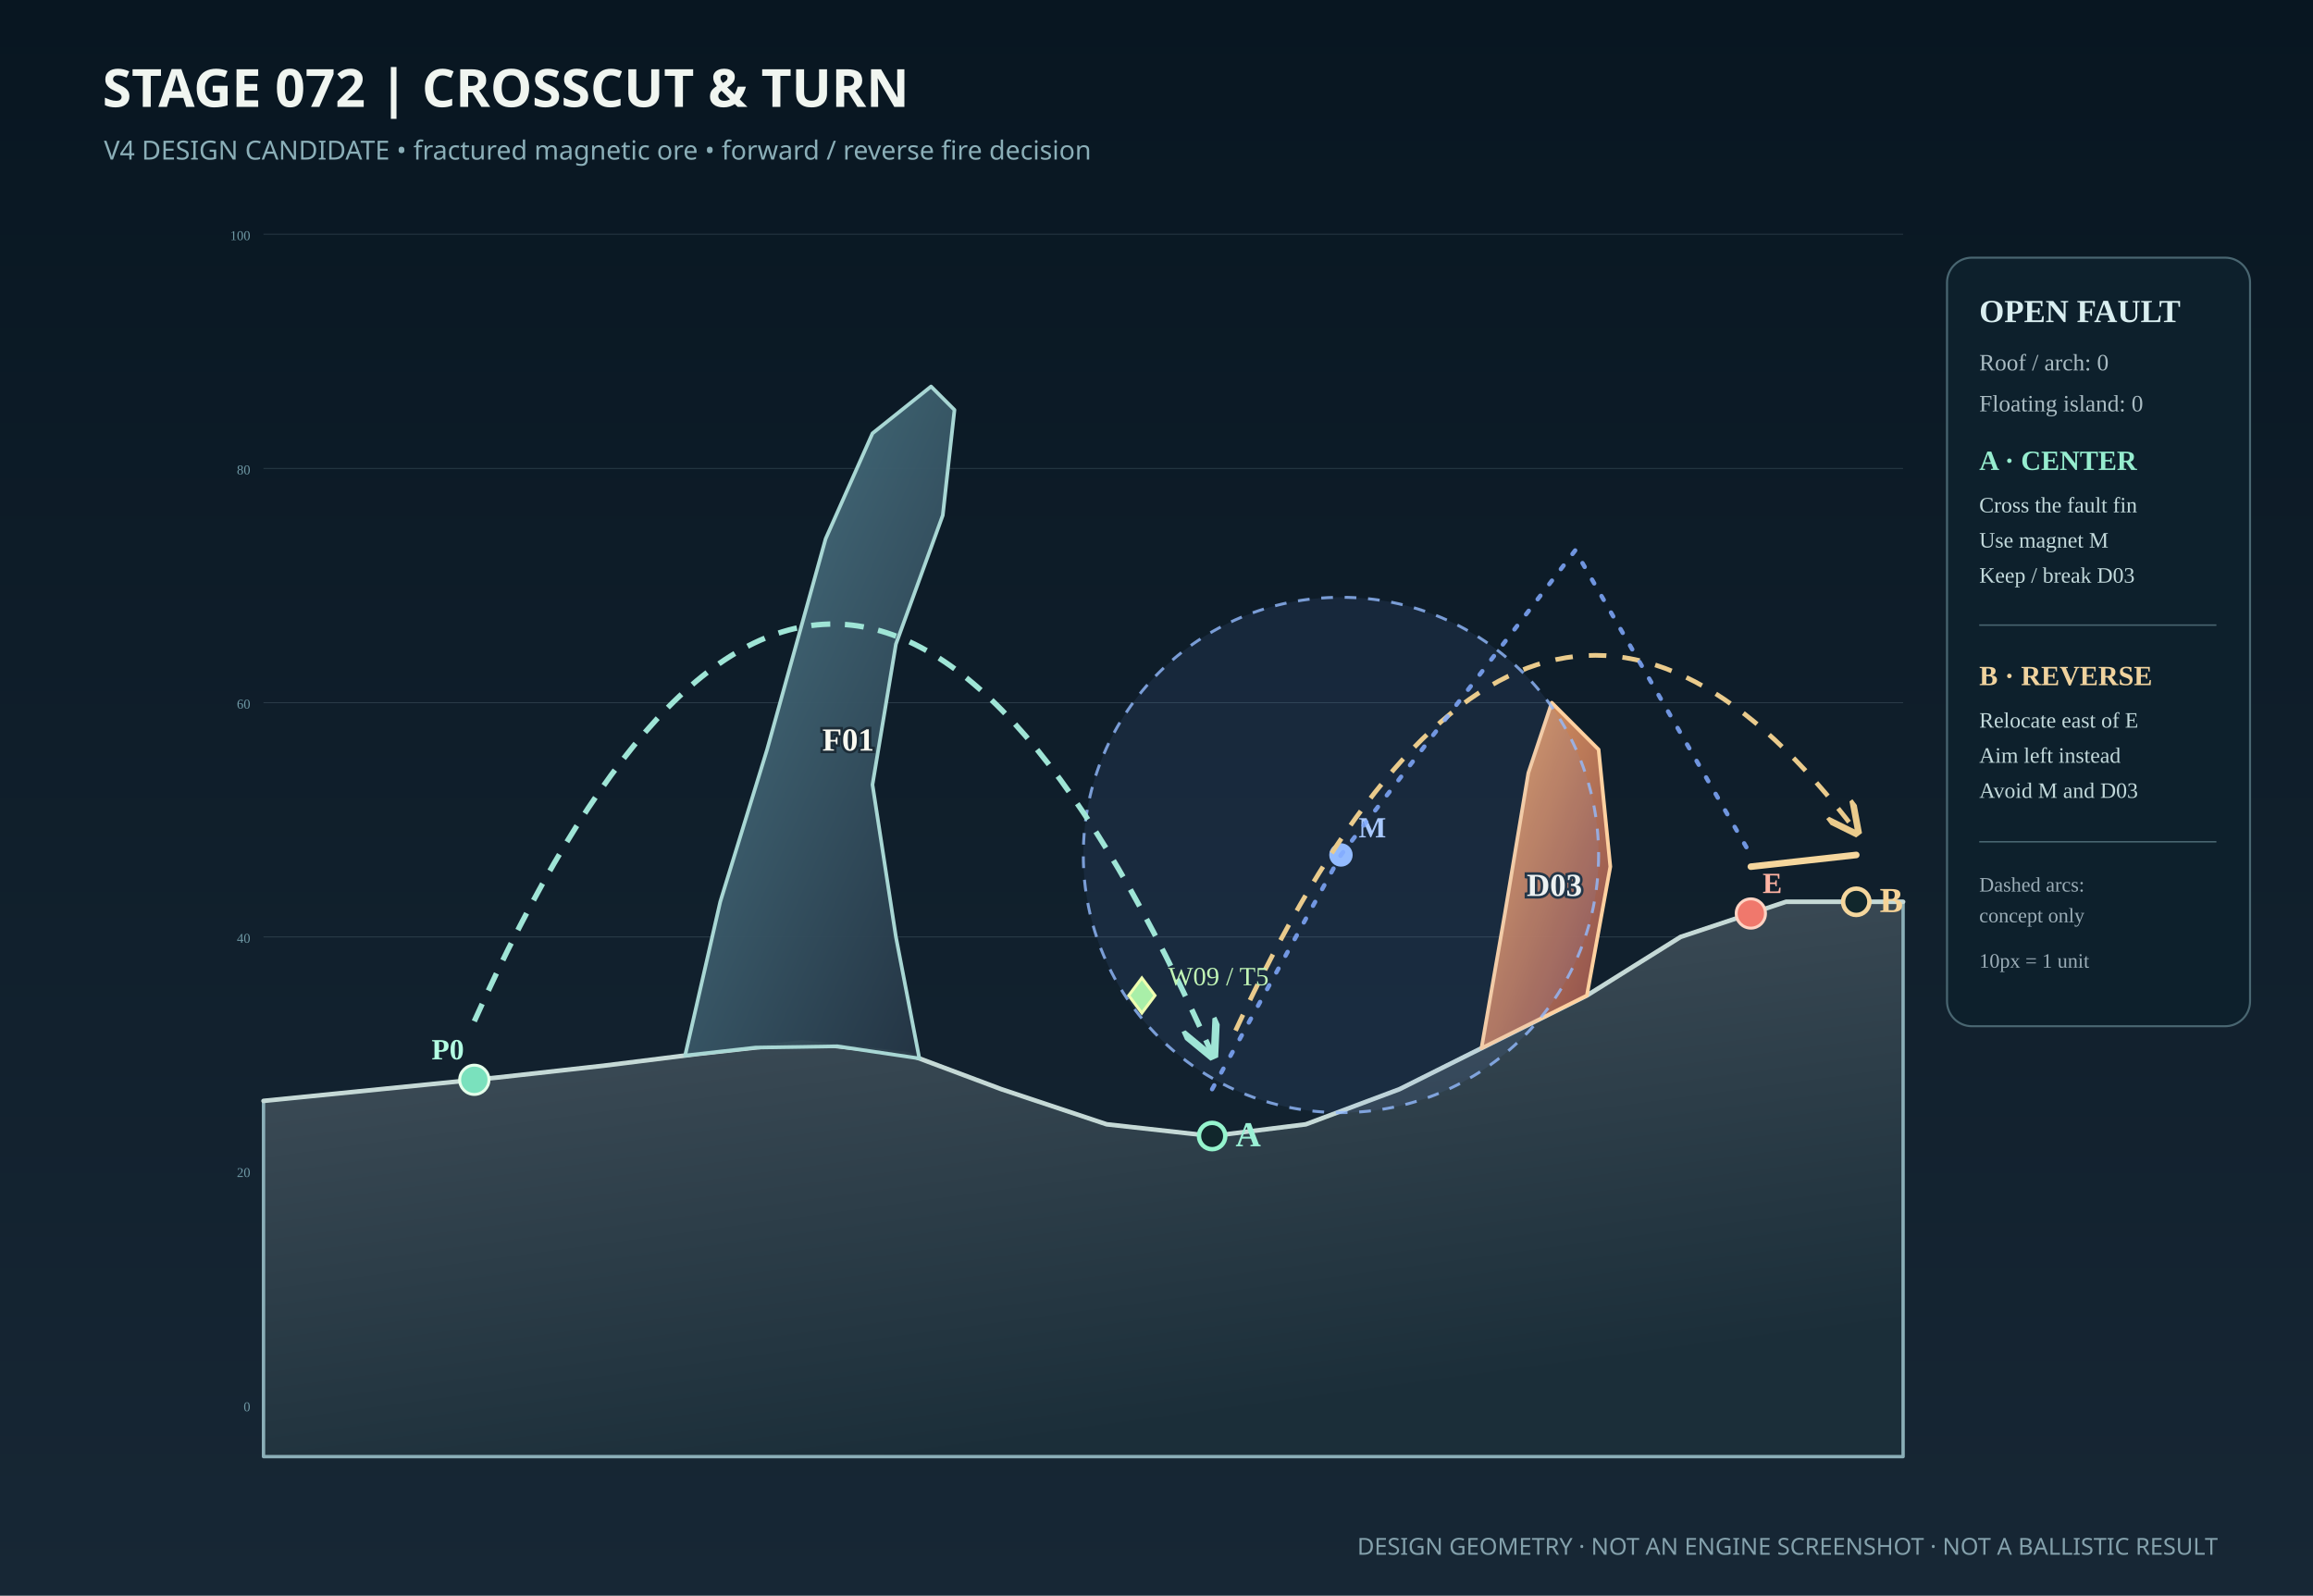
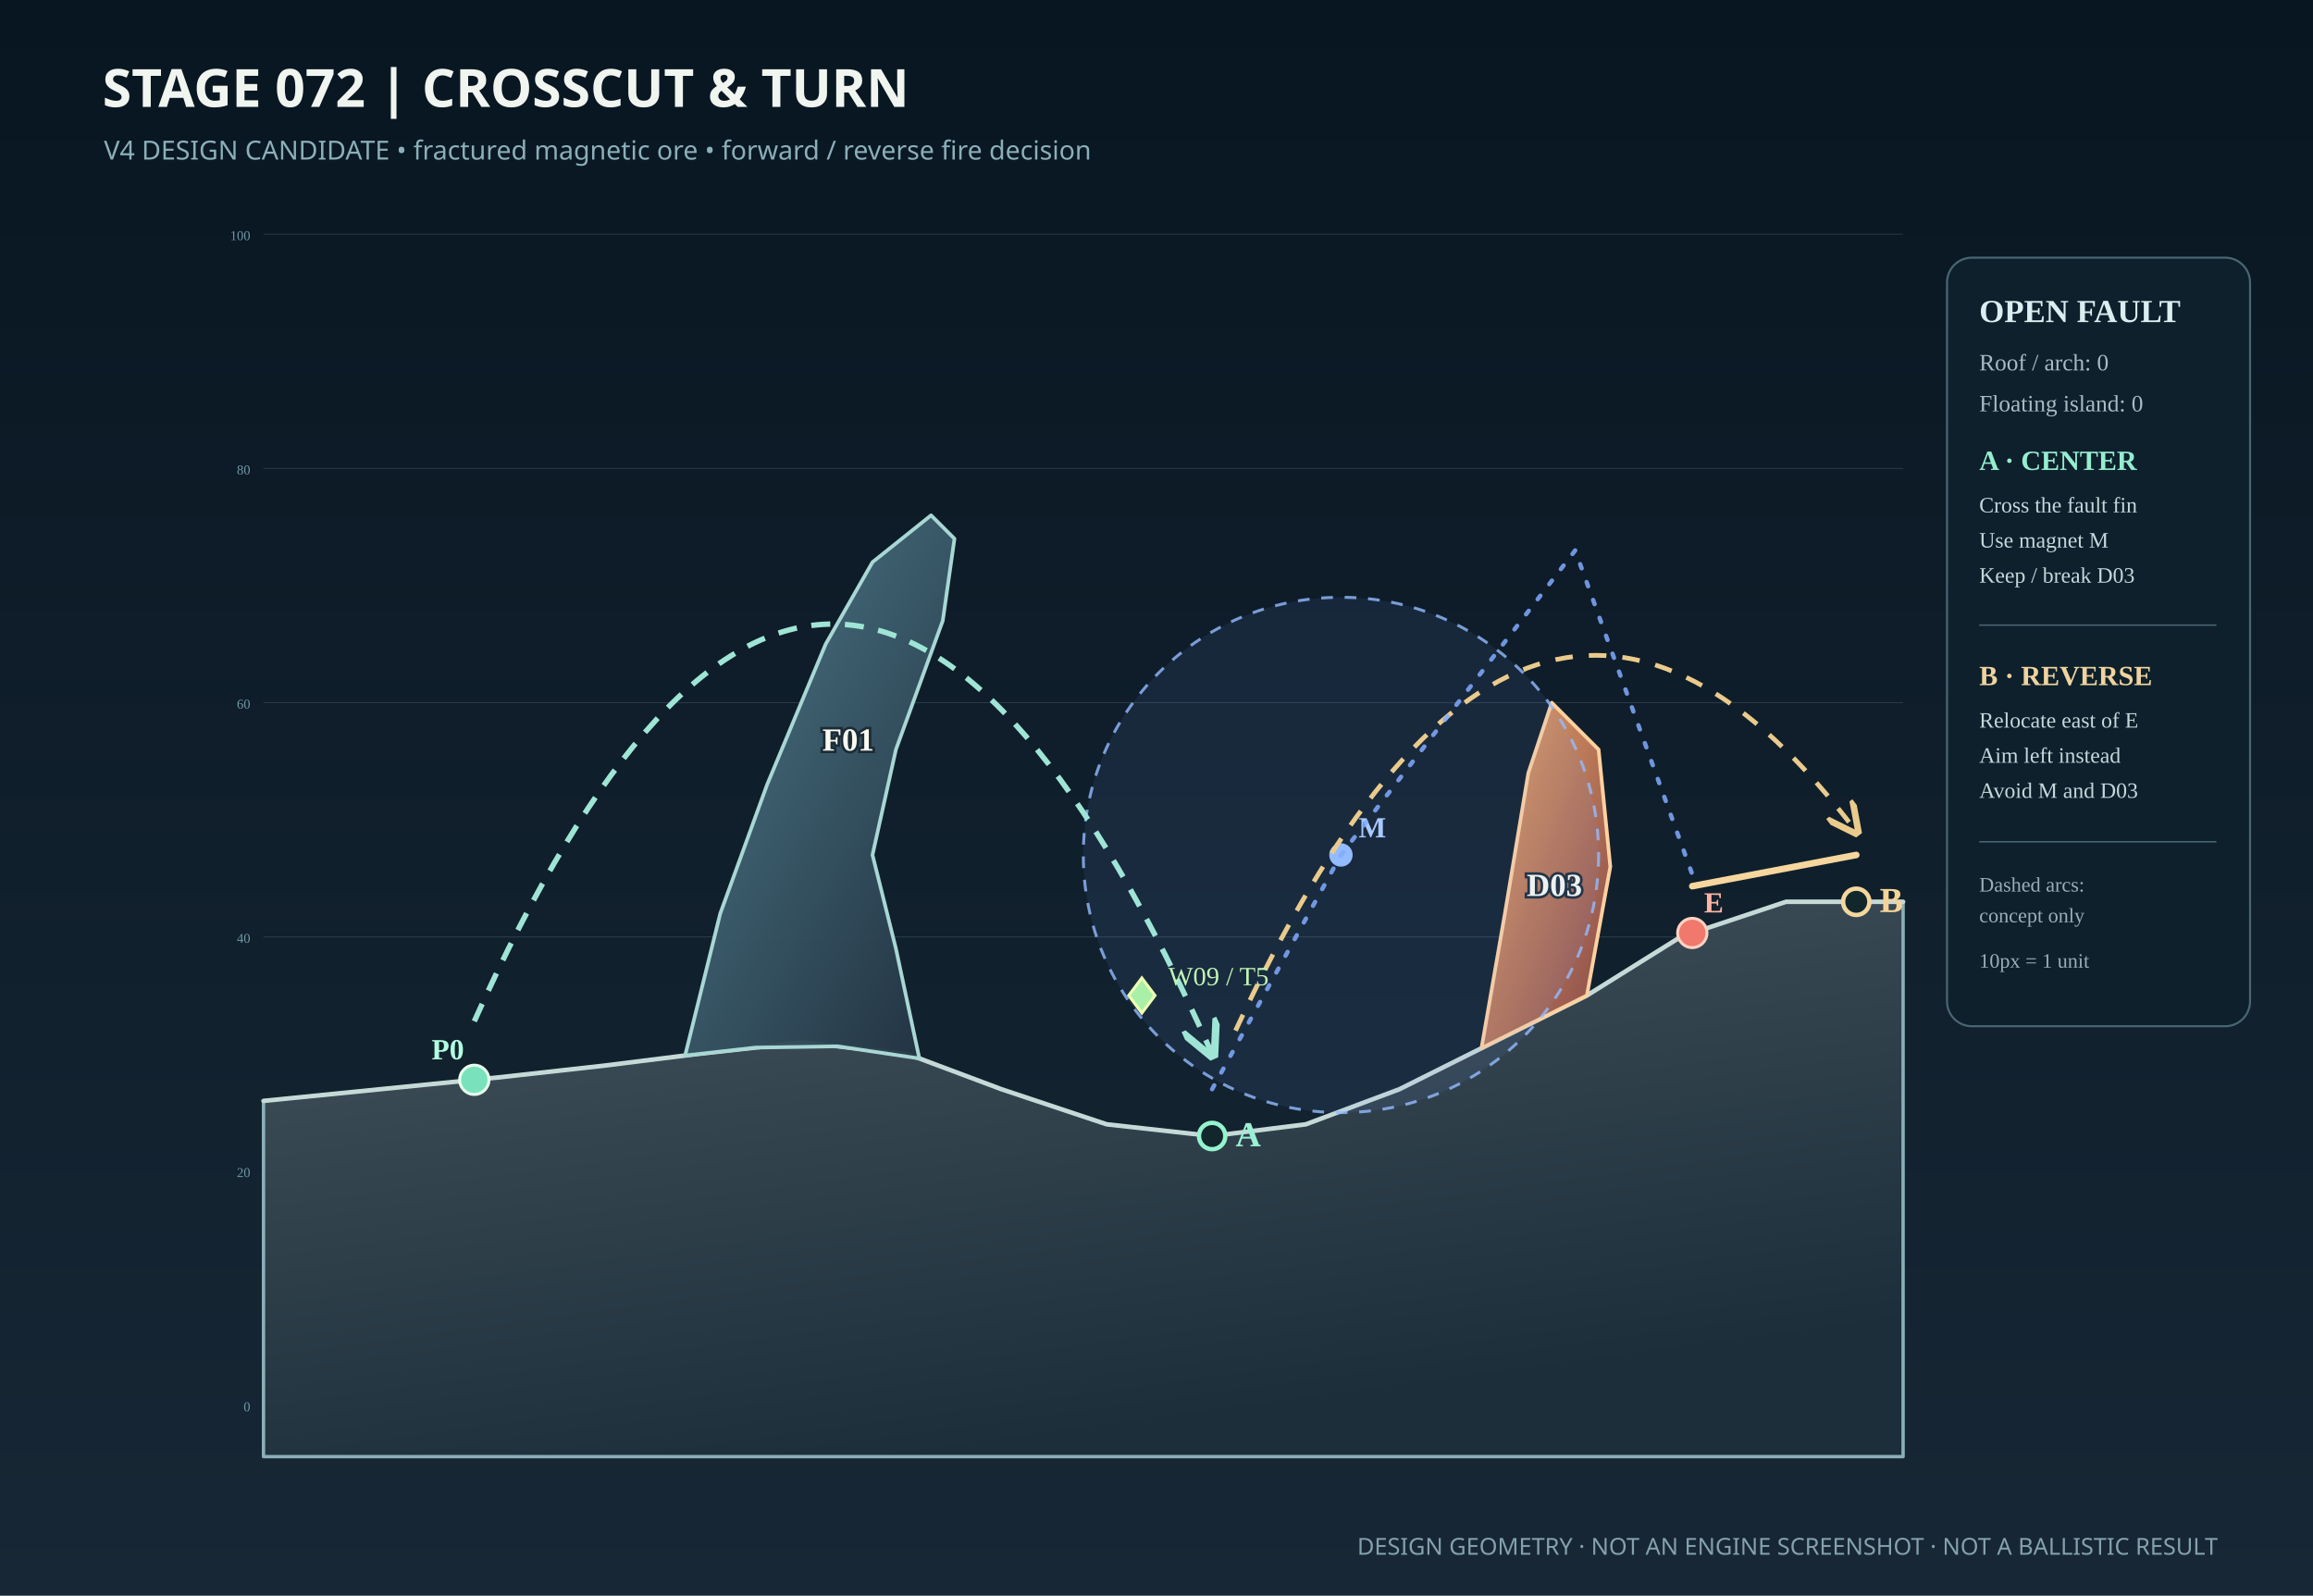
<svg xmlns="http://www.w3.org/2000/svg" viewBox="0 0 1580 1090" width="1580" height="1090" role="img" aria-label="STAGE 072  |  CROSSCUT &amp; TURN">
  <defs>
    <linearGradient id="bg" x1="0" x2="0" y1="0" y2="1">
      <stop offset="0" stop-color="#081621" />
      <stop offset="1" stop-color="#172735" />
    </linearGradient>
    <linearGradient id="stone" x1="0" y1="0" x2=".9" y2="1">
      <stop stop-color="#758d91" />
      <stop offset=".4" stop-color="#3e6170" />
      <stop offset="1" stop-color="#233443" />
    </linearGradient>
    <linearGradient id="cut" x1="0" y1="0" x2="1" y2="1">
      <stop stop-color="#f2ab66" />
      <stop offset="1" stop-color="#8a494b" />
    </linearGradient>
    <linearGradient id="soil" x1="0" y1="0" x2=".4" y2="1">
      <stop stop-color="#475560" />
      <stop offset="1" stop-color="#1b2e39" />
    </linearGradient>
    <filter id="halo">
      <feGaussianBlur stdDeviation="6" />
    </filter>
    <marker id="arrow-teal" markerWidth="7" markerHeight="7" refX="6" refY="3.5" orient="auto">
      <path d="M0 0L7 3.5 0 7" fill="none" stroke="#9fe5d6" stroke-width="1.4" />
    </marker>
    <marker id="arrow-gold" markerWidth="7" markerHeight="7" refX="6" refY="3.5" orient="auto">
      <path d="M0 0L7 3.5 0 7" fill="none" stroke="#eacb8c" stroke-width="1.4" />
    </marker>
  </defs>
  <rect width="1580" height="1090" fill="url(#bg)" />
  <text x="70" y="73" fill="#f0f5f0" font-size="36" font-family="sans-serif" font-weight="850">STAGE 072  |  CROSSCUT &amp; TURN</text>
  <text x="71" y="109" fill="#8bafb8" font-size="18" font-family="sans-serif">V4 DESIGN CANDIDATE   •   fractured magnetic ore   •   forward / reverse fire decision</text>
  <g>
    <line x1="180.0" y1="960.0" x2="1300.0" y2="960.0" stroke="#a6c3cb" stroke-width=".65" opacity="0.18" />
    <text x="171" y="964" font-size="9.2" fill="#6f99a5" text-anchor="end">0</text>
    <line x1="180.0" y1="800.0" x2="1300.0" y2="800.0" stroke="#a6c3cb" stroke-width=".65" opacity="0.18" />
    <text x="171" y="804" font-size="9.2" fill="#6f99a5" text-anchor="end">20</text>
    <line x1="180.0" y1="640.0" x2="1300.0" y2="640.0" stroke="#a6c3cb" stroke-width=".65" opacity="0.18" />
    <text x="171" y="644" font-size="9.2" fill="#6f99a5" text-anchor="end">40</text>
    <line x1="180.0" y1="480.0" x2="1300.0" y2="480.0" stroke="#a6c3cb" stroke-width=".65" opacity="0.18" />
    <text x="171" y="484" font-size="9.2" fill="#6f99a5" text-anchor="end">60</text>
    <line x1="180.0" y1="320.0" x2="1300.0" y2="320.0" stroke="#a6c3cb" stroke-width=".65" opacity="0.18" />
    <text x="171" y="324" font-size="9.2" fill="#6f99a5" text-anchor="end">80</text>
    <line x1="180.0" y1="160.0" x2="1300.0" y2="160.0" stroke="#a6c3cb" stroke-width=".65" opacity="0.18" />
    <text x="171" y="164" font-size="9.2" fill="#6f99a5" text-anchor="end">100</text>
    <polygon points="180.0,752.0 260.0,744.0 340.0,736.0 412.0,728.0 476.0,720.0 548.0,712.0 620.0,720.0 684.0,744.0 756.0,768.0 828.0,776.0 892.0,768.0 956.0,744.0 1020.0,712.0 1084.0,680.0 1148.0,640.0 1220.0,616.0 1300.0,616.0 1300.0,995.0 180.0,995.0" fill="url(#soil)" stroke="#8bafb8" stroke-width="2.3" stroke-linejoin="round" />
    <polyline points="180.0,752.0 260.0,744.0 340.0,736.0 412.0,728.0 476.0,720.0 548.0,712.0 620.0,720.0 684.0,744.0 756.0,768.0 828.0,776.0 892.0,768.0 956.0,744.0 1020.0,712.0 1084.0,680.0 1148.0,640.0 1220.0,616.0 1300.0,616.0" fill="none" stroke="#c5d9d6" stroke-width="3.1" stroke-linecap="round" stroke-linejoin="round" />
-     <polygon points="468.0,721.0 492.0,616.0 524.0,512.0 564.0,368.0 596.0,296.0 636.0,264.0 652.0,280.0 644.0,352.0 612.0,440.0 596.0,536.0 612.0,640.0 628.0,723.0 572.0,714.7 516.0,715.6" fill="url(#stone)" fill-opacity=".96" stroke="#a8d7d4" stroke-width="2.5" stroke-linejoin="round" />
+     <polygon points="468.0,721.0 492.0,624.0 524.0,536.0 564.0,440.0 596.0,384.0 636.0,352.0 652.0,368.0 644.0,424.0 612.0,512.0 596.0,584.0 612.0,648.0 628.0,723.0 572.0,714.7 516.0,715.6" fill="url(#stone)" fill-opacity=".96" stroke="#a8d7d4" stroke-width="2.5" stroke-linejoin="round" />
    <text x="579.4" y="512.7" fill="#fafaf1" text-anchor="middle" font-weight="800" font-size="22" paint-order="stroke" stroke="#1c2c37" stroke-width="3.5">F01</text>
    <polygon points="1012.0,716.0 1028.0,624.0 1044.0,528.0 1060.0,480.0 1092.0,512.0 1100.0,592.0 1084.0,680.0 1076.0,684.0 1060.0,692.0" fill="url(#cut)" fill-opacity=".96" stroke="#ffd1a0" stroke-width="2.5" stroke-linejoin="round" />
    <text x="1061.8" y="612.0" fill="#fafaf1" text-anchor="middle" font-weight="800" font-size="22" paint-order="stroke" stroke="#1c2c37" stroke-width="3.5">D03</text>
    <circle cx="916.0" cy="584.0" r="176" fill="#6b9df8" opacity="0.09" />
    <circle cx="916.0" cy="584.0" r="176" fill="none" stroke="#93bbff" stroke-width="2" stroke-dasharray="8 8" opacity=".8" />
    <circle cx="916.0" cy="584.0" r="8" fill="#93bbff" />
    <text x="928" y="572" font-size="20" font-weight="800" fill="#a9c9ff">M</text>
    <circle cx="324.0" cy="737.6" r="10" fill="#7ae1bd" stroke="#e5ffea" stroke-width="2" />
    <text x="317" y="723.6" fill="#b3ffe2" text-anchor="end" font-size="20" font-weight="800">P0</text>
-     <circle cx="1196.0" cy="624.0" r="10" fill="#f0786c" stroke="#ffd3c3" stroke-width="2" />
-     <text x="1204" y="610" fill="#ffb3a3" font-size="20" font-weight="800">E</text>
+     <circle cx="1156.0" cy="637.3" r="10" fill="#f0786c" stroke="#ffd3c3" stroke-width="2" />
+     <text x="1164" y="623.3" fill="#ffb3a3" font-size="20" font-weight="800">E</text>
    <circle cx="828.0" cy="776.0" r="9" fill="#11272c" stroke="#95f4cd" stroke-width="3" />
    <text x="844" y="783" font-size="24" font-weight="800" fill="#9af0d5">A</text>
    <circle cx="1268.0" cy="616.0" r="9" fill="#11272c" stroke="#f5d79d" stroke-width="3" />
    <text x="1284" y="623" font-size="24" font-weight="800" fill="#f6d397">B</text>
    <path d="M324 697.6 Q572 144 828 720" fill="none" stroke="#9fe5d6" stroke-width="3.7" stroke-dasharray="13 10" marker-end="url(#arrow-teal)" />
    <path d="M844 704 Q1044 272 1268 568" fill="none" stroke="#eacb8c" stroke-width="3.2" stroke-dasharray="12 11" marker-end="url(#arrow-gold)" />
-     <polyline points="828.0,744.0 916.0,584.0 1076.0,376.0 1196.0,584.0" fill="none" stroke="#81aaff" stroke-width="3" stroke-dasharray="3 10" stroke-linecap="round" opacity=".85" />
-     <line x1="1268" y1="584" x2="1196" y2="592" stroke="#f5d69d" stroke-width="4.5" stroke-linecap="round" />
+     <polyline points="828.0,744.0 916.0,584.0 1076.0,376.0 1156.0,597.3" fill="none" stroke="#81aaff" stroke-width="3" stroke-dasharray="3 10" stroke-linecap="round" opacity=".85" />
+     <line x1="1268" y1="584" x2="1156" y2="605.336" stroke="#f5d69d" stroke-width="4.5" stroke-linecap="round" />
    <path d="M771 680.0l9 -12 9 12 -9 12z" fill="#a9efa8" stroke="#efffb0" stroke-width="2" />
    <text x="798" y="673" font-size="18" fill="#c1f5b5">W09 / T5</text>
  </g>
  <rect x="1330" y="176" width="207" height="525" rx="17" fill="#0d202c" stroke="#496671" stroke-width="1.4" />
  <text x="1352" y="220" fill="#d9eef0" font-size="22" font-weight="800">OPEN FAULT</text>
  <text x="1352" y="253" fill="#a9bbc2" font-size="16">Roof / arch: 0</text>
  <text x="1352" y="281" fill="#a9bbc2" font-size="16">Floating island: 0</text>
  <text x="1352" y="321" fill="#96edcf" font-size="19" font-weight="800">A · CENTER</text>
  <text x="1352" y="350" fill="#c2d9db" font-size="15">Cross the fault fin</text>
  <text x="1352" y="374" fill="#c2d9db" font-size="15">Use magnet M</text>
  <text x="1352" y="398" fill="#c2d9db" font-size="15">Keep / break D03</text>
  <line x1="1352" y1="427" x2="1514" y2="427" stroke="#496671" />
  <text x="1352" y="468" fill="#f0d39e" font-size="19" font-weight="800">B · REVERSE</text>
  <text x="1352" y="497" fill="#c2d9db" font-size="15">Relocate east of E</text>
  <text x="1352" y="521" fill="#c2d9db" font-size="15">Aim left instead</text>
  <text x="1352" y="545" fill="#c2d9db" font-size="15">Avoid M and D03</text>
  <line x1="1352" y1="575" x2="1514" y2="575" stroke="#496671" />
  <text x="1352" y="609" fill="#9badb7" font-size="14">Dashed arcs:</text>
  <text x="1352" y="630" fill="#9badb7" font-size="14">concept only</text>
  <text x="1352" y="661" fill="#9badb7" font-size="14">10px = 1 unit</text>
  <text x="1515" y="1062" text-anchor="end" font-family="sans-serif" font-size="16" fill="#84a1ac">DESIGN GEOMETRY · NOT AN ENGINE SCREENSHOT · NOT A BALLISTIC RESULT</text>
</svg>
